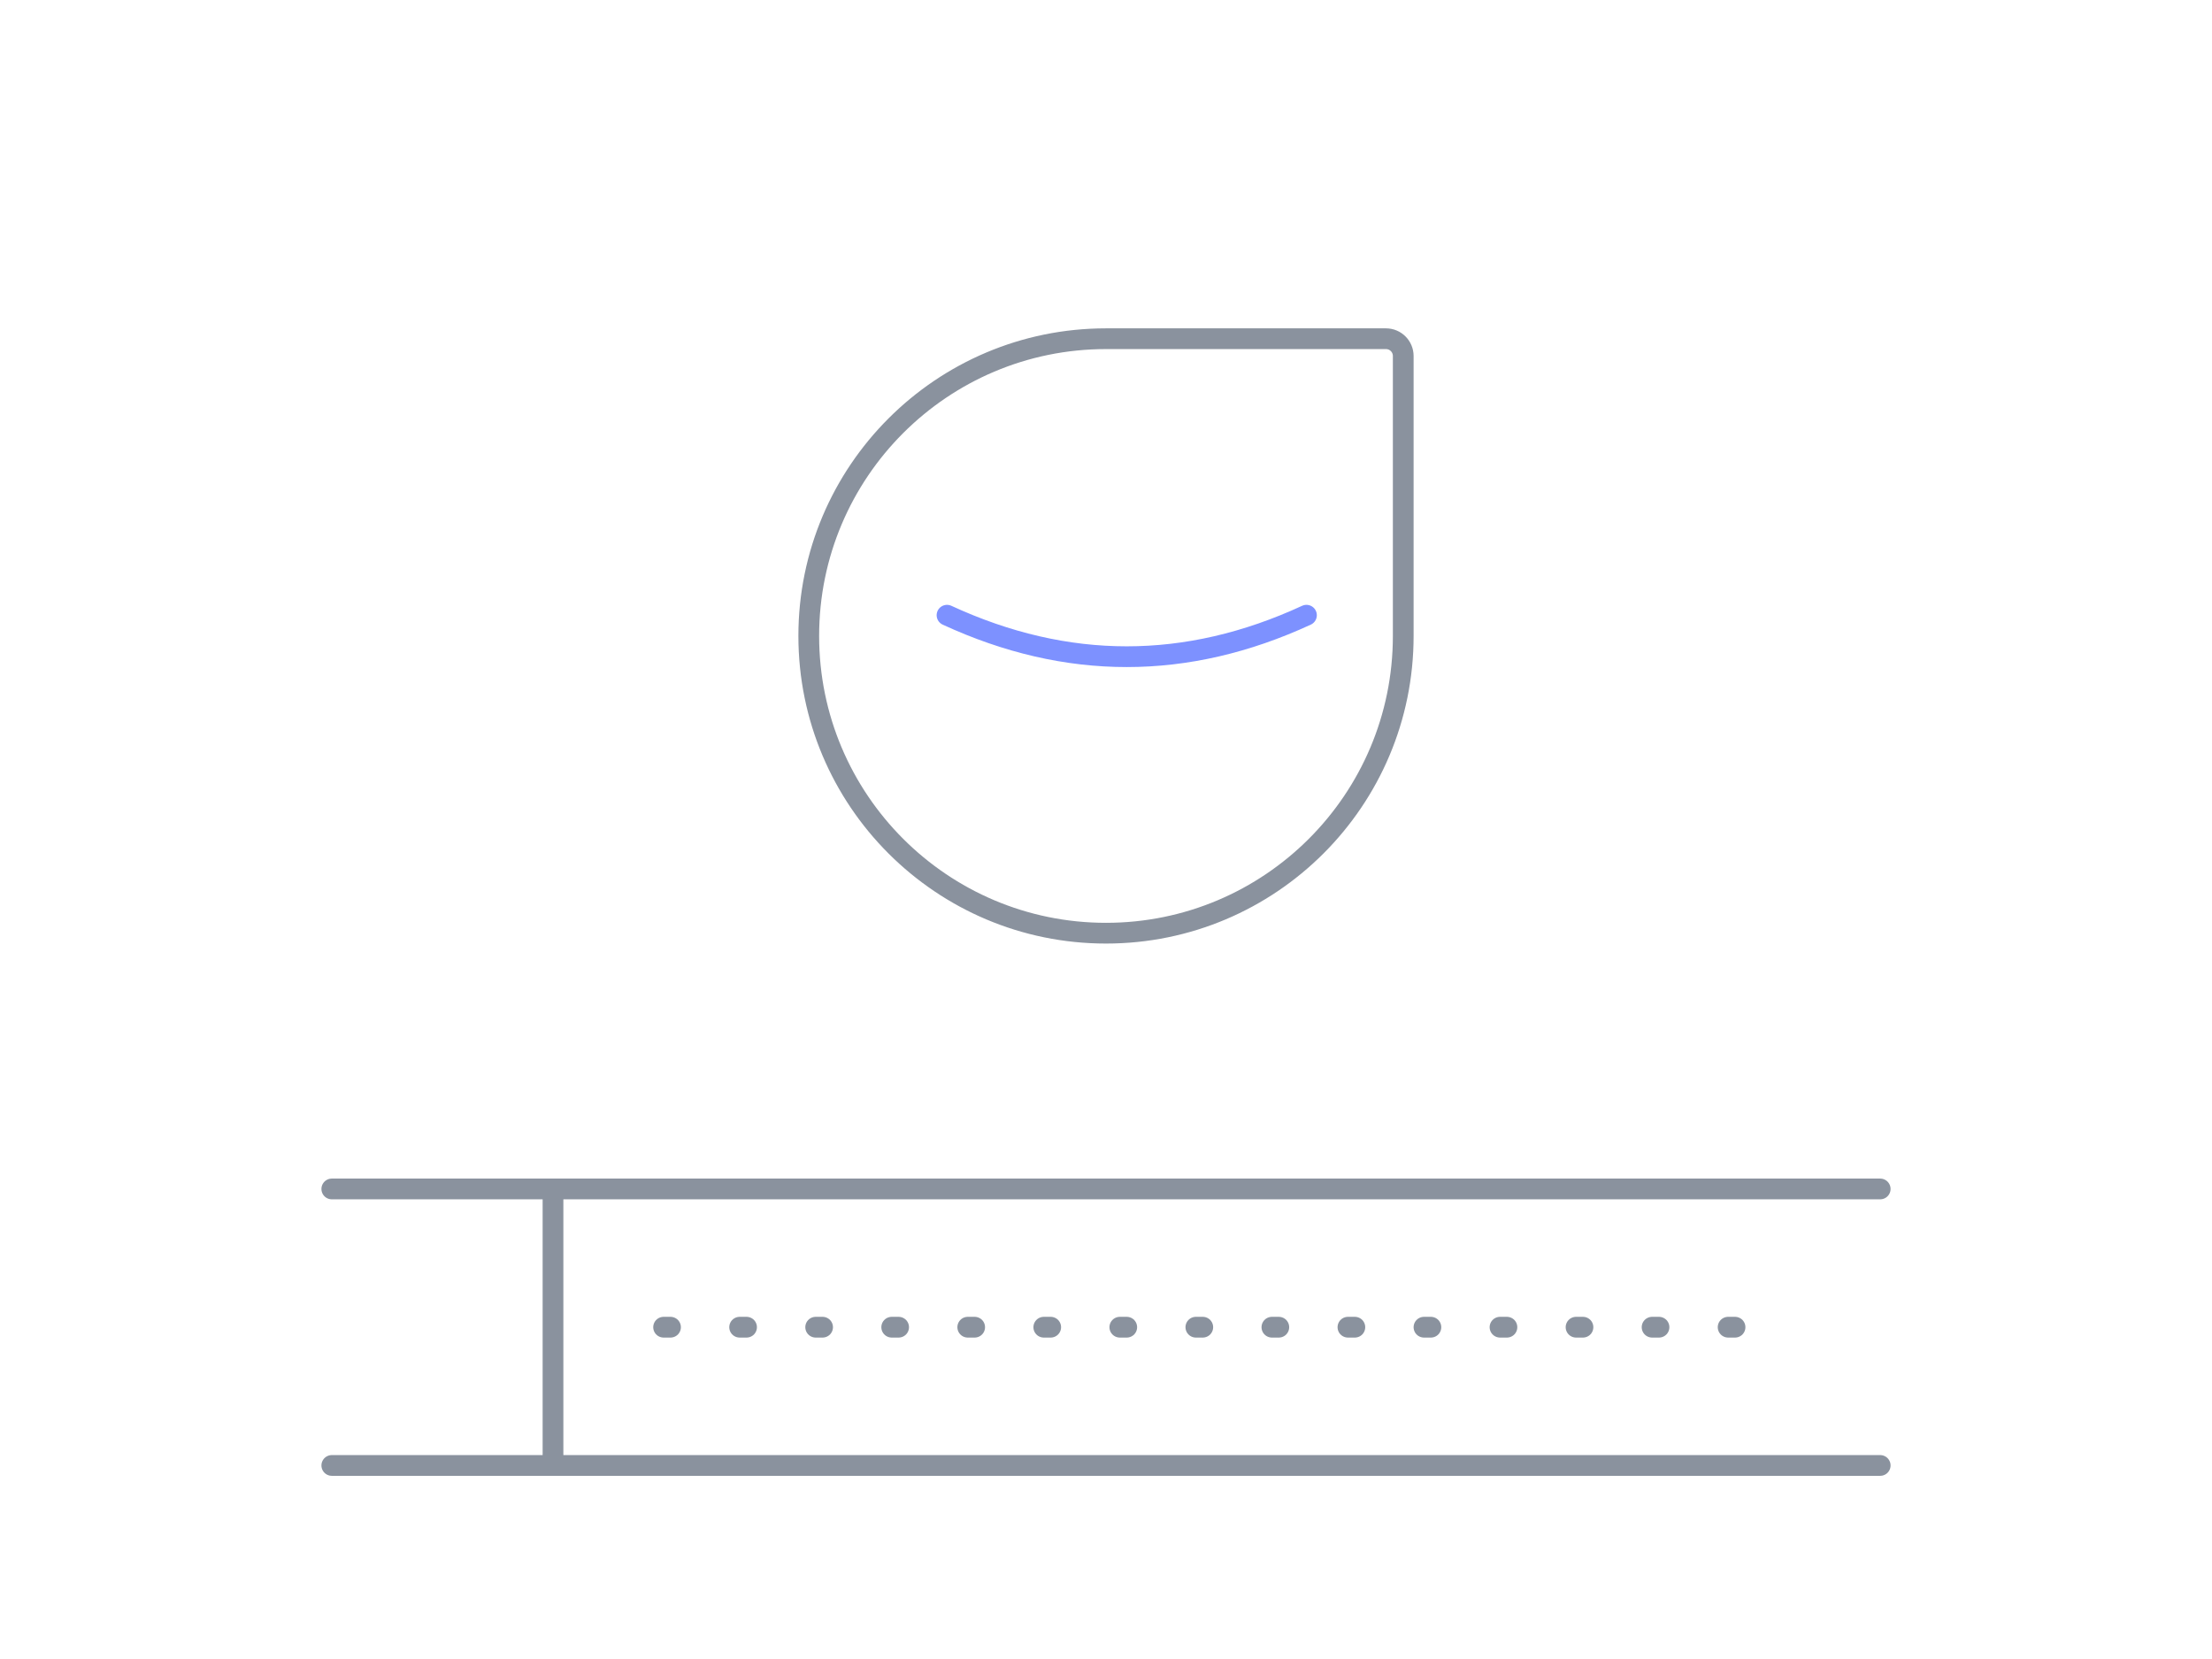
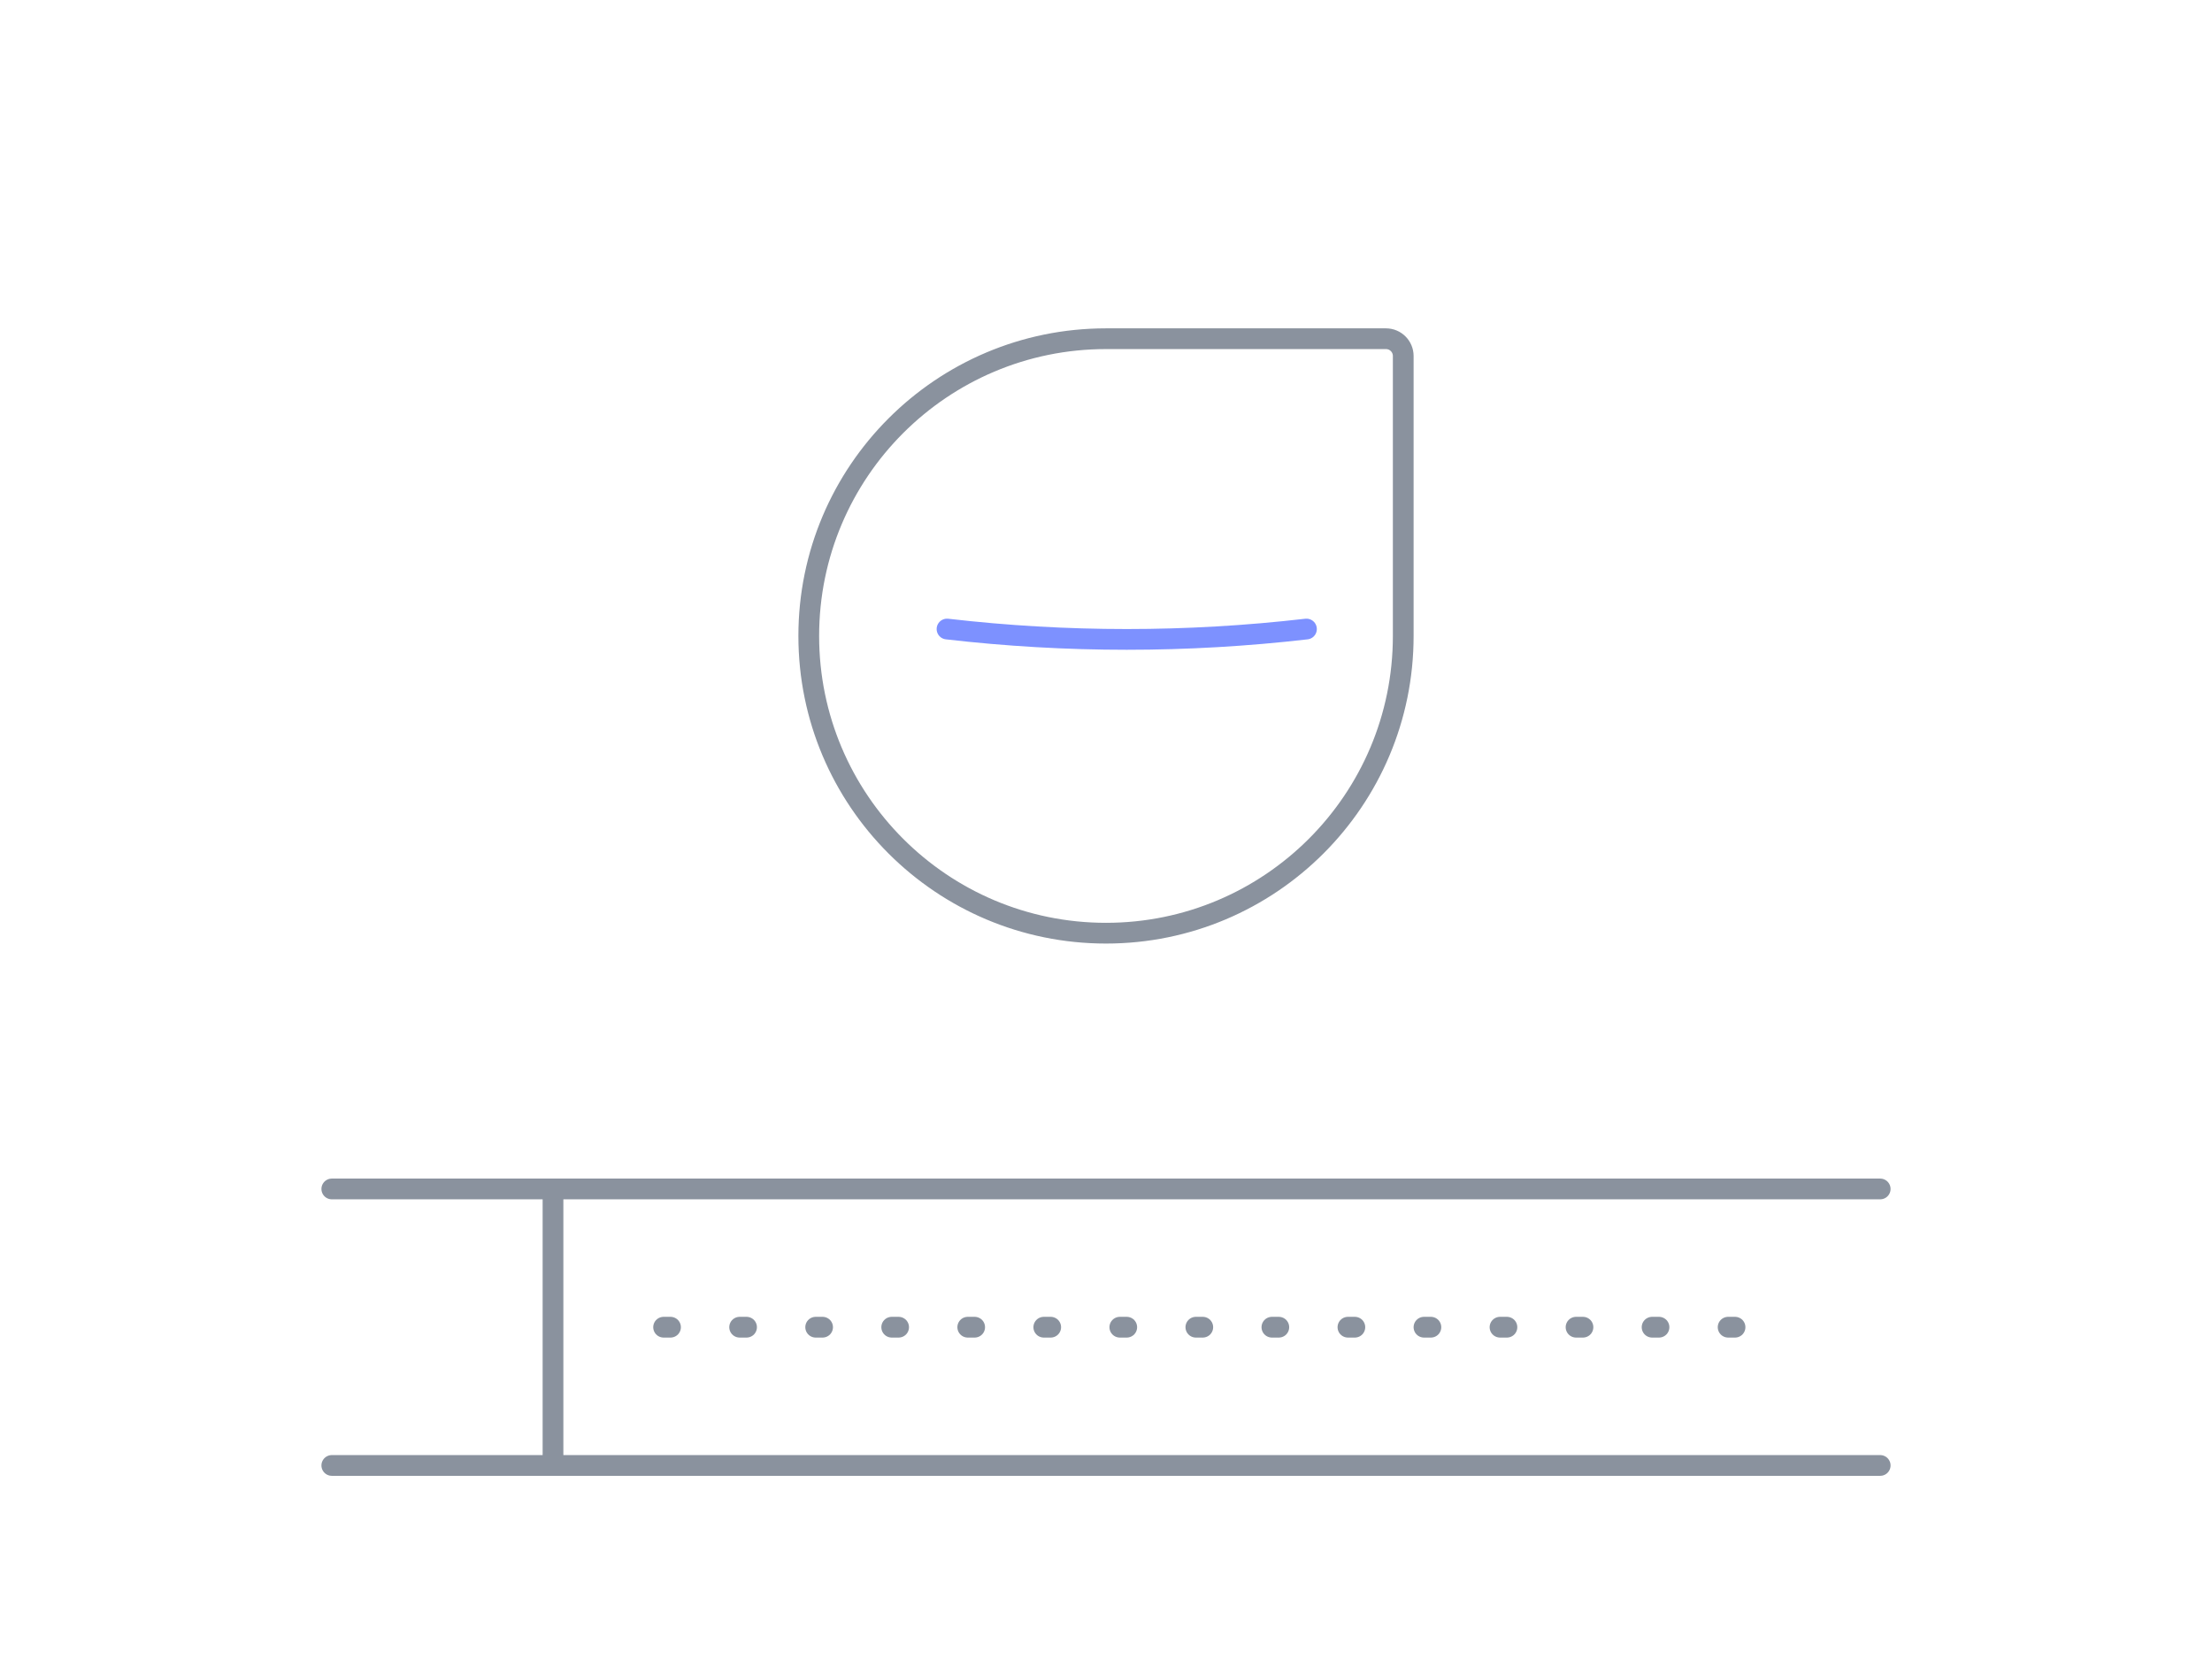
<svg xmlns="http://www.w3.org/2000/svg" fill="none" stroke-linecap="round" stroke-linejoin="round" stroke-width="1.5" viewBox="0 0 160 120">
  <g stroke="#8A929E">
    <path d="M100.25 24.5a1.25 1.25 0 0 1 1.25 1.25V46A21.5 21.5 0 1 1 80 24.5ZM24 86h112M24 106h112M40 86v20" />
    <path stroke-dasharray="0.5 5" d="M48 96h80" />
  </g>
-   <path stroke="#7D91FF" d="M68.5 44.5q13 6 26 0" />
+   <path stroke="#7D91FF" d="M68.5 45.5q13 1.5 26 0" />
</svg>
